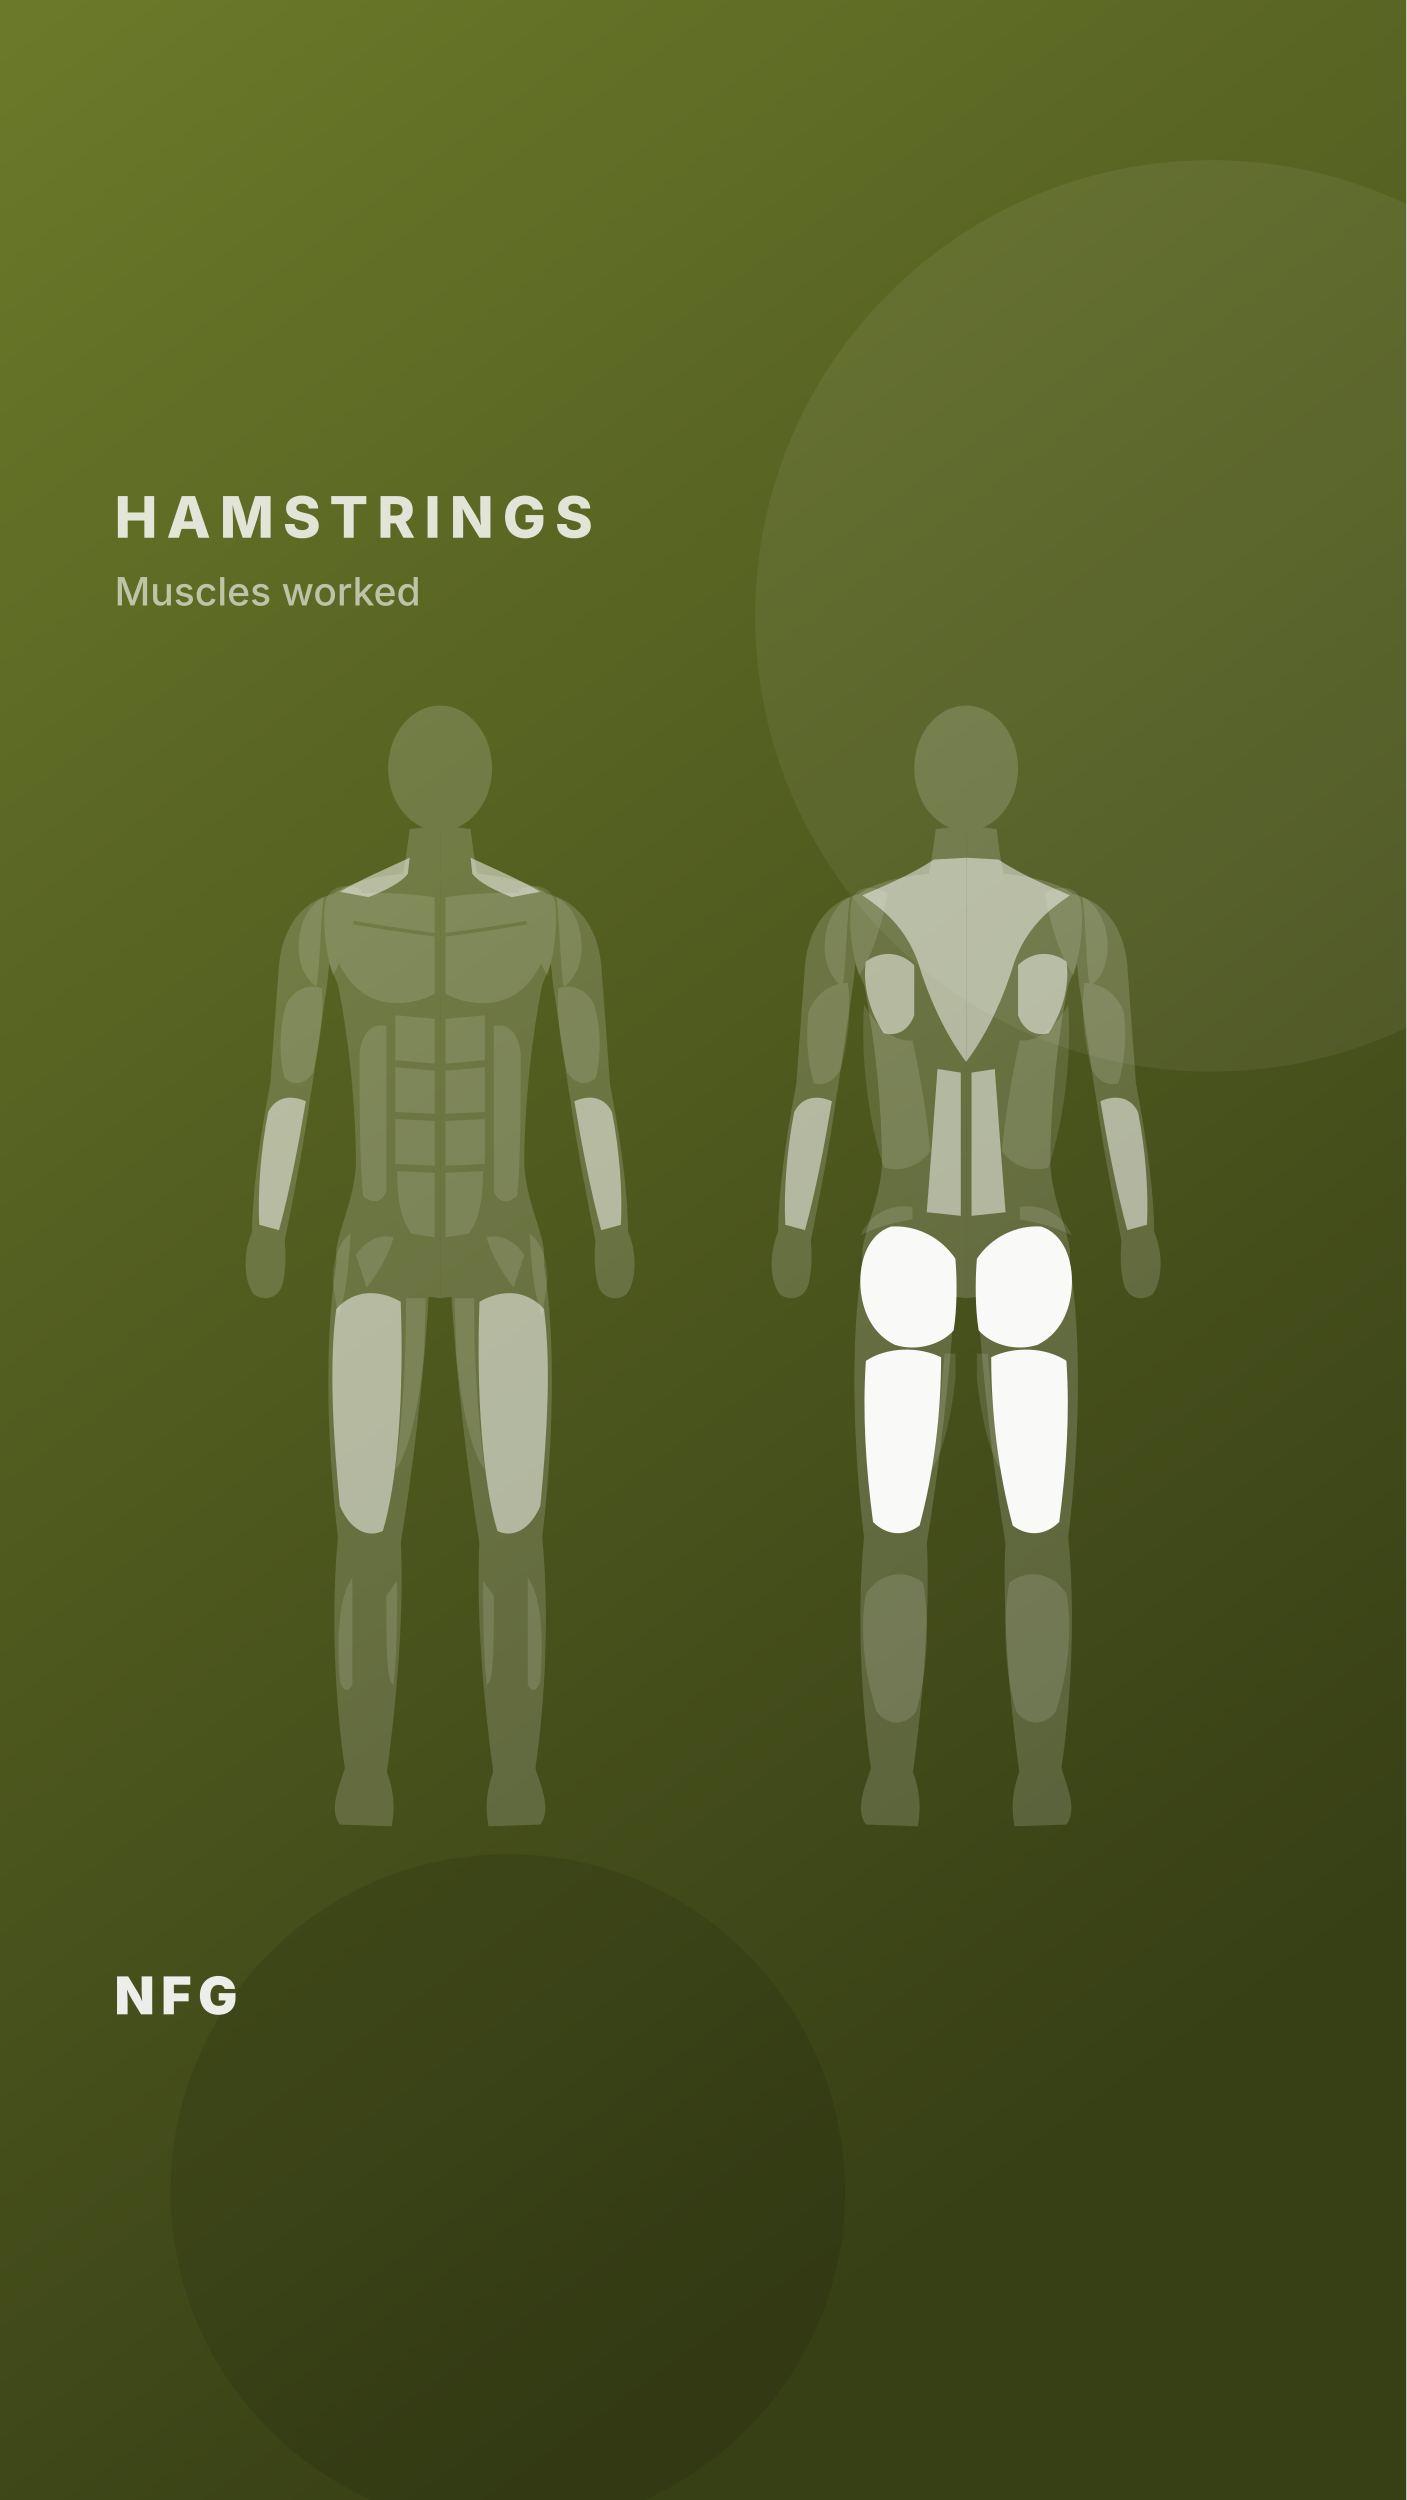
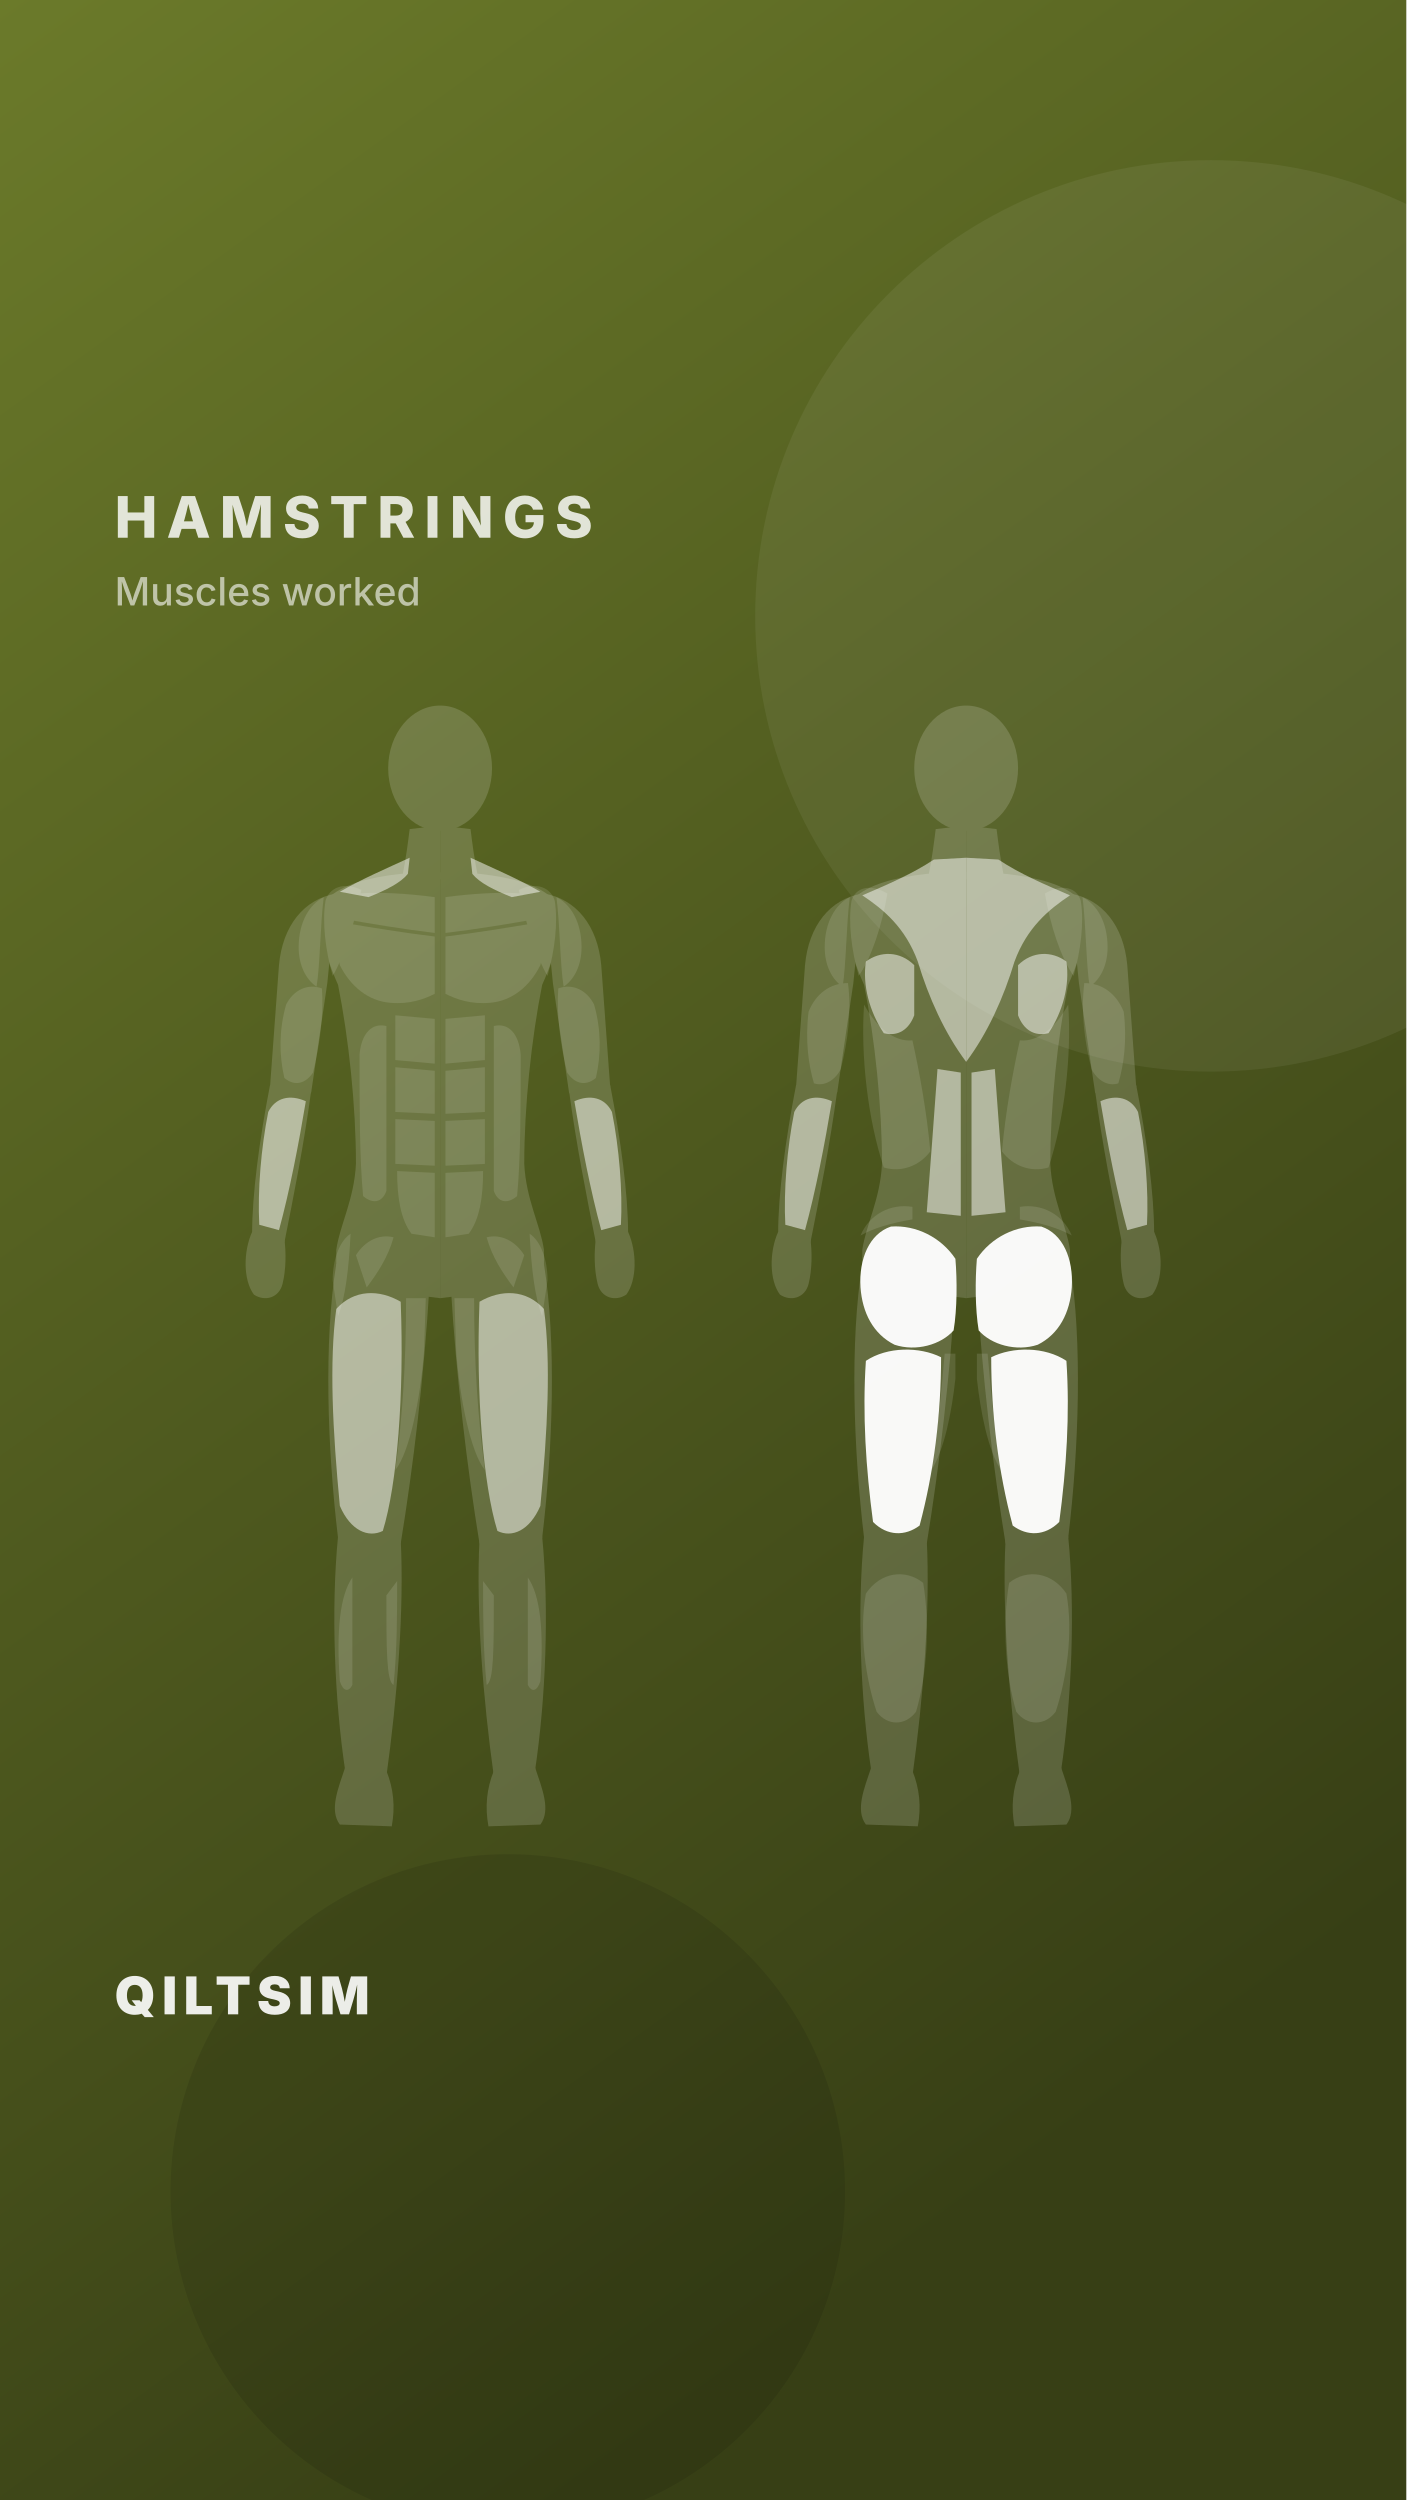
<svg xmlns="http://www.w3.org/2000/svg" viewBox="0 0 1080 1920" width="1080" height="1920" role="img" aria-label="Deadlift: muscles worked">
  <defs>
    <linearGradient id="bg" x1="0" y1="0" x2="0.4" y2="1">
      <stop offset="0" stop-color="#6B7A2A" />
      <stop offset="1" stop-color="#373F15" />
    </linearGradient>
  </defs>
  <rect width="1080" height="1920" fill="url(#bg)" />
  <circle cx="930" cy="473" r="350" fill="#FFFFFF" fill-opacity="0.06" />
  <circle cx="390" cy="1683" r="259" fill="#000000" fill-opacity="0.10" />
  <g transform="translate(338.0,535.0) scale(1.375)">
    <g opacity="0.16">
      <ellipse cx="0" cy="40" rx="29" ry="35" fill="#FFFFFF" />
      <path d="M0,72 L17,74 C18,82 19,90 21,100 L0,102 Z" fill="#FFFFFF" />
      <path d="M0,72 L17,74 C18,82 19,90 21,100 L0,102 Z" fill="#FFFFFF" transform="scale(-1,1)" />
      <path d="M0,98 L22,99 C40,101 55,105 63,113 C70,121 66,141 57,161 C51,191 47,229 47,261 C48,281 56,295 58,309 L58,322 C40,330 18,334 0,336 Z" fill="#FFFFFF" />
      <path d="M0,98 L22,99 C40,101 55,105 63,113 C70,121 66,141 57,161 C51,191 47,229 47,261 C48,281 56,295 58,309 L58,322 C40,330 18,334 0,336 Z" fill="#FFFFFF" transform="scale(-1,1)" />
      <path d="M58,110 C76,113 88,128 90,150 L95,218 C91,227 77,229 72,221 L63,160 Z" fill="#FFFFFF" />
      <path d="M58,110 C76,113 88,128 90,150 L95,218 C91,227 77,229 72,221 L63,160 Z" fill="#FFFFFF" transform="scale(-1,1)" />
      <path d="M72,220 L95,217 C101,248 105,278 105,300 L87,305 C82,280 76,250 72,220 Z" fill="#FFFFFF" />
      <path d="M72,220 L95,217 C101,248 105,278 105,300 L87,305 C82,280 76,250 72,220 Z" fill="#FFFFFF" transform="scale(-1,1)" />
      <path d="M87,303 L105,299 C110,310 110,326 104,334 C98,338 90,336 88,328 C86,320 86,310 87,303 Z" fill="#FFFFFF" />
      <path d="M87,303 L105,299 C110,310 110,326 104,334 C98,338 90,336 88,328 C86,320 86,310 87,303 Z" fill="#FFFFFF" transform="scale(-1,1)" />
      <path d="M6,330 L58,317 C65,360 63,420 57,470 L22,473 C15,430 9,380 6,330 Z" fill="#FFFFFF" />
      <path d="M6,330 L58,317 C65,360 63,420 57,470 L22,473 C15,430 9,380 6,330 Z" fill="#FFFFFF" transform="scale(-1,1)" />
      <path d="M22,471 L57,469 C61,510 59,560 53,600 L30,603 C24,560 20,510 22,471 Z" fill="#FFFFFF" />
      <path d="M22,471 L57,469 C61,510 59,560 53,600 L30,603 C24,560 20,510 22,471 Z" fill="#FFFFFF" transform="scale(-1,1)" />
      <path d="M30,600 L53,598 C57,610 62,622 56,630 L27,631 C25,620 26,610 30,600 Z" fill="#FFFFFF" />
      <path d="M30,600 L53,598 C57,610 62,622 56,630 L27,631 C25,620 26,610 30,600 Z" fill="#FFFFFF" transform="scale(-1,1)" />
    </g>
    <g opacity="0.12">
      <path d="M44,108 C54,103 62,107 64,114 C66,126 64,142 60,156 C54,146 48,128 44,108 Z" fill="#FFFFFF" />
      <path d="M44,108 C54,103 62,107 64,114 C66,126 64,142 60,156 C54,146 48,128 44,108 Z" fill="#FFFFFF" transform="scale(-1,1)" />
      <path d="M65,112 C73,116 79,126 79,140 C79,150 75,158 69,162 C67,150 67,128 65,112 Z" fill="#FFFFFF" />
      <path d="M65,112 C73,116 79,126 79,140 C79,150 75,158 69,162 C67,150 67,128 65,112 Z" fill="#FFFFFF" transform="scale(-1,1)" />
      <path d="M3,134 C20,132 38,129 56,126 C58,134 58,142 56,150 C50,162 40,170 28,171 C17,172 9,169 3,166 Z" fill="#FFFFFF" />
      <path d="M3,134 C20,132 38,129 56,126 C58,134 58,142 56,150 C50,162 40,170 28,171 C17,172 9,169 3,166 Z" fill="#FFFFFF" transform="scale(-1,1)" />
      <path d="M3,112 C18,110 34,109 46,110 C51,114 54,119 55,124 C38,127 20,130 3,132 Z" fill="#FFFFFF" />
      <path d="M3,112 C18,110 34,109 46,110 C51,114 54,119 55,124 C38,127 20,130 3,132 Z" fill="#FFFFFF" transform="scale(-1,1)" />
      <path d="M66,163 C74,160 82,164 86,172 C90,186 90,200 87,213 C81,218 75,216 71,210 C67,194 65,177 66,163 Z" fill="#FFFFFF" />
      <path d="M66,163 C74,160 82,164 86,172 C90,186 90,200 87,213 C81,218 75,216 71,210 C67,194 65,177 66,163 Z" fill="#FFFFFF" transform="scale(-1,1)" />
      <path d="M3,180 L25,178 L25,203 L3,205 Z" fill="#FFFFFF" />
      <path d="M3,180 L25,178 L25,203 L3,205 Z" fill="#FFFFFF" transform="scale(-1,1)" />
      <path d="M3,209 L25,207 L25,232 L3,233 Z" fill="#FFFFFF" />
      <path d="M3,209 L25,207 L25,232 L3,233 Z" fill="#FFFFFF" transform="scale(-1,1)" />
      <path d="M3,237 L25,236 L25,261 L3,262 Z" fill="#FFFFFF" />
      <path d="M3,237 L25,236 L25,261 L3,262 Z" fill="#FFFFFF" transform="scale(-1,1)" />
      <path d="M3,266 L24,265 C24,280 22,292 16,300 L3,302 Z" fill="#FFFFFF" />
      <path d="M3,266 L24,265 C24,280 22,292 16,300 L3,302 Z" fill="#FFFFFF" transform="scale(-1,1)" />
      <path d="M30,184 C38,182 44,188 45,200 C45,230 45,258 43,279 C37,284 32,282 30,276 C30,246 30,214 30,184 Z" fill="#FFFFFF" />
      <path d="M30,184 C38,182 44,188 45,200 C45,230 45,258 43,279 C37,284 32,282 30,276 C30,246 30,214 30,184 Z" fill="#FFFFFF" transform="scale(-1,1)" />
      <path d="M26,302 C34,300 42,304 47,312 L41,330 C35,322 29,313 26,302 Z" fill="#FFFFFF" />
      <path d="M26,302 C34,300 42,304 47,312 L41,330 C35,322 29,313 26,302 Z" fill="#FFFFFF" transform="scale(-1,1)" />
      <path d="M50,300 C56,304 60,314 60,326 L57,346 C53,336 51,320 50,300 Z" fill="#FFFFFF" />
      <path d="M50,300 C56,304 60,314 60,326 L57,346 C53,336 51,320 50,300 Z" fill="#FFFFFF" transform="scale(-1,1)" />
      <path d="M8,336 L19,336 C19,372 21,402 25,432 C17,422 11,392 9,366 Z" fill="#FFFFFF" />
      <path d="M8,336 L19,336 C19,372 21,402 25,432 C17,422 11,392 9,366 Z" fill="#FFFFFF" transform="scale(-1,1)" />
      <path d="M49,492 C56,502 58,522 56,550 C54,556 51,556 49,552 C49,530 49,512 49,492 Z" fill="#FFFFFF" />
      <path d="M49,492 C56,502 58,522 56,550 C54,556 51,556 49,552 C49,530 49,512 49,492 Z" fill="#FFFFFF" transform="scale(-1,1)" />
      <path d="M24,494 C24,512 24,532 26,552 C30,550 30,532 30,502 Z" fill="#FFFFFF" />
      <path d="M24,494 C24,512 24,532 26,552 C30,550 30,532 30,502 Z" fill="#FFFFFF" transform="scale(-1,1)" />
    </g>
    <g opacity="0.5">
      <path d="M17,90 C30,96 44,102 56,109 L40,112 C30,108 22,104 18,99 Z" fill="#FFFFFF" />
      <path d="M17,90 C30,96 44,102 56,109 L40,112 C30,108 22,104 18,99 Z" fill="#FFFFFF" transform="scale(-1,1)" />
      <path d="M75,226 C84,222 92,224 96,232 C100,252 102,276 101,295 L90,298 C84,276 79,250 75,226 Z" fill="#FFFFFF" />
      <path d="M75,226 C84,222 92,224 96,232 C100,252 102,276 101,295 L90,298 C84,276 79,250 75,226 Z" fill="#FFFFFF" transform="scale(-1,1)" />
      <path d="M22,338 C34,331 48,331 58,342 C62,372 60,410 56,452 C50,466 40,470 32,466 C24,440 20,390 22,338 Z" fill="#FFFFFF" />
      <path d="M22,338 C34,331 48,331 58,342 C62,372 60,410 56,452 C50,466 40,470 32,466 C24,440 20,390 22,338 Z" fill="#FFFFFF" transform="scale(-1,1)" />
    </g>
  </g>
  <g transform="translate(742.0,535.0) scale(1.375)">
    <g opacity="0.16">
      <ellipse cx="0" cy="40" rx="29" ry="35" fill="#FFFFFF" />
      <path d="M0,72 L17,74 C18,82 19,90 21,100 L0,102 Z" fill="#FFFFFF" />
      <path d="M0,72 L17,74 C18,82 19,90 21,100 L0,102 Z" fill="#FFFFFF" transform="scale(-1,1)" />
      <path d="M0,98 L22,99 C40,101 55,105 63,113 C70,121 66,141 57,161 C51,191 47,229 47,261 C48,281 56,295 58,309 L58,322 C40,330 18,334 0,336 Z" fill="#FFFFFF" />
      <path d="M0,98 L22,99 C40,101 55,105 63,113 C70,121 66,141 57,161 C51,191 47,229 47,261 C48,281 56,295 58,309 L58,322 C40,330 18,334 0,336 Z" fill="#FFFFFF" transform="scale(-1,1)" />
      <path d="M58,110 C76,113 88,128 90,150 L95,218 C91,227 77,229 72,221 L63,160 Z" fill="#FFFFFF" />
      <path d="M58,110 C76,113 88,128 90,150 L95,218 C91,227 77,229 72,221 L63,160 Z" fill="#FFFFFF" transform="scale(-1,1)" />
      <path d="M72,220 L95,217 C101,248 105,278 105,300 L87,305 C82,280 76,250 72,220 Z" fill="#FFFFFF" />
      <path d="M72,220 L95,217 C101,248 105,278 105,300 L87,305 C82,280 76,250 72,220 Z" fill="#FFFFFF" transform="scale(-1,1)" />
      <path d="M87,303 L105,299 C110,310 110,326 104,334 C98,338 90,336 88,328 C86,320 86,310 87,303 Z" fill="#FFFFFF" />
      <path d="M87,303 L105,299 C110,310 110,326 104,334 C98,338 90,336 88,328 C86,320 86,310 87,303 Z" fill="#FFFFFF" transform="scale(-1,1)" />
      <path d="M6,330 L58,317 C65,360 63,420 57,470 L22,473 C15,430 9,380 6,330 Z" fill="#FFFFFF" />
      <path d="M6,330 L58,317 C65,360 63,420 57,470 L22,473 C15,430 9,380 6,330 Z" fill="#FFFFFF" transform="scale(-1,1)" />
      <path d="M22,471 L57,469 C61,510 59,560 53,600 L30,603 C24,560 20,510 22,471 Z" fill="#FFFFFF" />
      <path d="M22,471 L57,469 C61,510 59,560 53,600 L30,603 C24,560 20,510 22,471 Z" fill="#FFFFFF" transform="scale(-1,1)" />
      <path d="M30,600 L53,598 C57,610 62,622 56,630 L27,631 C25,620 26,610 30,600 Z" fill="#FFFFFF" />
      <path d="M30,600 L53,598 C57,610 62,622 56,630 L27,631 C25,620 26,610 30,600 Z" fill="#FFFFFF" transform="scale(-1,1)" />
    </g>
    <g opacity="0.12">
      <path d="M44,110 C54,104 62,107 64,114 C66,126 64,142 60,156 C53,146 47,128 44,110 Z" fill="#FFFFFF" />
      <path d="M44,110 C54,104 62,107 64,114 C66,126 64,142 60,156 C53,146 47,128 44,110 Z" fill="#FFFFFF" transform="scale(-1,1)" />
      <path d="M65,112 C73,116 79,126 79,140 C79,150 75,158 69,162 C67,150 67,128 65,112 Z" fill="#FFFFFF" />
      <path d="M65,112 C73,116 79,126 79,140 C79,150 75,158 69,162 C67,150 67,128 65,112 Z" fill="#FFFFFF" transform="scale(-1,1)" />
      <path d="M30,192 C40,193 50,185 57,172 C59,200 55,236 46,263 C36,266 26,262 20,254 C22,232 26,210 30,192 Z" fill="#FFFFFF" />
      <path d="M30,192 C40,193 50,185 57,172 C59,200 55,236 46,263 C36,266 26,262 20,254 C22,232 26,210 30,192 Z" fill="#FFFFFF" transform="scale(-1,1)" />
      <path d="M66,160 C76,160 84,166 88,176 C90,192 88,206 85,216 C79,218 73,214 70,208 C66,192 64,176 66,160 Z" fill="#FFFFFF" />
      <path d="M66,160 C76,160 84,166 88,176 C90,192 88,206 85,216 C79,218 73,214 70,208 C66,192 64,176 66,160 Z" fill="#FFFFFF" transform="scale(-1,1)" />
      <path d="M30,285 C42,283 54,289 59,301 C52,297 42,294 30,292 Z" fill="#FFFFFF" />
      <path d="M30,285 C42,283 54,289 59,301 C52,297 42,294 30,292 Z" fill="#FFFFFF" transform="scale(-1,1)" />
      <path d="M6,367 L12,367 C14,391 16,411 20,433 C12,421 8,399 6,381 Z" fill="#FFFFFF" />
      <path d="M6,367 L12,367 C14,391 16,411 20,433 C12,421 8,399 6,381 Z" fill="#FFFFFF" transform="scale(-1,1)" />
      <path d="M24,495 C34,487 48,489 56,501 C60,523 56,549 50,567 C44,575 34,575 28,567 C22,547 20,519 24,495 Z" fill="#FFFFFF" />
      <path d="M24,495 C34,487 48,489 56,501 C60,523 56,549 50,567 C44,575 34,575 28,567 C22,547 20,519 24,495 Z" fill="#FFFFFF" transform="scale(-1,1)" />
    </g>
    <g opacity="0.5">
      <path d="M0,90 L18,91 C30,99 44,105 58,111 C46,119 34,129 27,148 C21,168 12,188 0,204 Z" fill="#FFFFFF" />
      <path d="M0,90 L18,91 C30,99 44,105 58,111 C46,119 34,129 27,148 C21,168 12,188 0,204 Z" fill="#FFFFFF" transform="scale(-1,1)" />
      <path d="M29,150 C37,142 48,142 56,148 C58,161 54,176 46,188 C38,190 32,186 29,178 Z" fill="#FFFFFF" />
      <path d="M29,150 C37,142 48,142 56,148 C58,161 54,176 46,188 C38,190 32,186 29,178 Z" fill="#FFFFFF" transform="scale(-1,1)" />
      <path d="M3,210 L16,208 C18,236 20,262 22,288 L3,290 Z" fill="#FFFFFF" />
      <path d="M3,210 L16,208 C18,236 20,262 22,288 L3,290 Z" fill="#FFFFFF" transform="scale(-1,1)" />
      <path d="M75,226 C84,222 92,224 96,232 C100,252 102,276 101,295 L90,298 C84,276 79,250 75,226 Z" fill="#FFFFFF" />
      <path d="M75,226 C84,222 92,224 96,232 C100,252 102,276 101,295 L90,298 C84,276 79,250 75,226 Z" fill="#FFFFFF" transform="scale(-1,1)" />
    </g>
    <g opacity="0.96">
      <path d="M6,314 C14,302 28,295 42,296 C54,300 60,314 59,330 C58,344 52,356 40,362 C28,366 14,362 7,354 C5,342 5,326 6,314 Z" fill="#FFFFFF" />
      <path d="M6,314 C14,302 28,295 42,296 C54,300 60,314 59,330 C58,344 52,356 40,362 C28,366 14,362 7,354 C5,342 5,326 6,314 Z" fill="#FFFFFF" transform="scale(-1,1)" />
      <path d="M14,369 C26,363 44,363 56,371 C58,401 56,431 52,461 C44,469 34,469 26,463 C18,433 14,401 14,369 Z" fill="#FFFFFF" />
      <path d="M14,369 C26,363 44,363 56,371 C58,401 56,431 52,461 C44,469 34,469 26,463 C18,433 14,401 14,369 Z" fill="#FFFFFF" transform="scale(-1,1)" />
    </g>
  </g>
  <text x="88" y="413" fill="#FFFFFF" fill-opacity="0.82" font-family="Inter, 'Helvetica Neue', Helvetica, Arial, sans-serif" font-size="44" font-weight="800" letter-spacing="7">HAMSTRINGS</text>
  <text x="88" y="465" fill="#FFFFFF" fill-opacity="0.6" font-family="Inter, 'Helvetica Neue', Helvetica, Arial, sans-serif" font-size="30" font-weight="500">Muscles worked</text>
-   <text x="88" y="1547" fill="#FFFFFF" fill-opacity="0.9" font-family="Inter, 'Helvetica Neue', Helvetica, Arial, sans-serif" font-size="40" font-weight="900" letter-spacing="5">NFG</text>
+   <text x="88" y="1547" fill="#FFFFFF" fill-opacity="0.9" font-family="Inter, 'Helvetica Neue', Helvetica, Arial, sans-serif" font-size="40" font-weight="900" letter-spacing="5">QILTSIM</text>
</svg>
